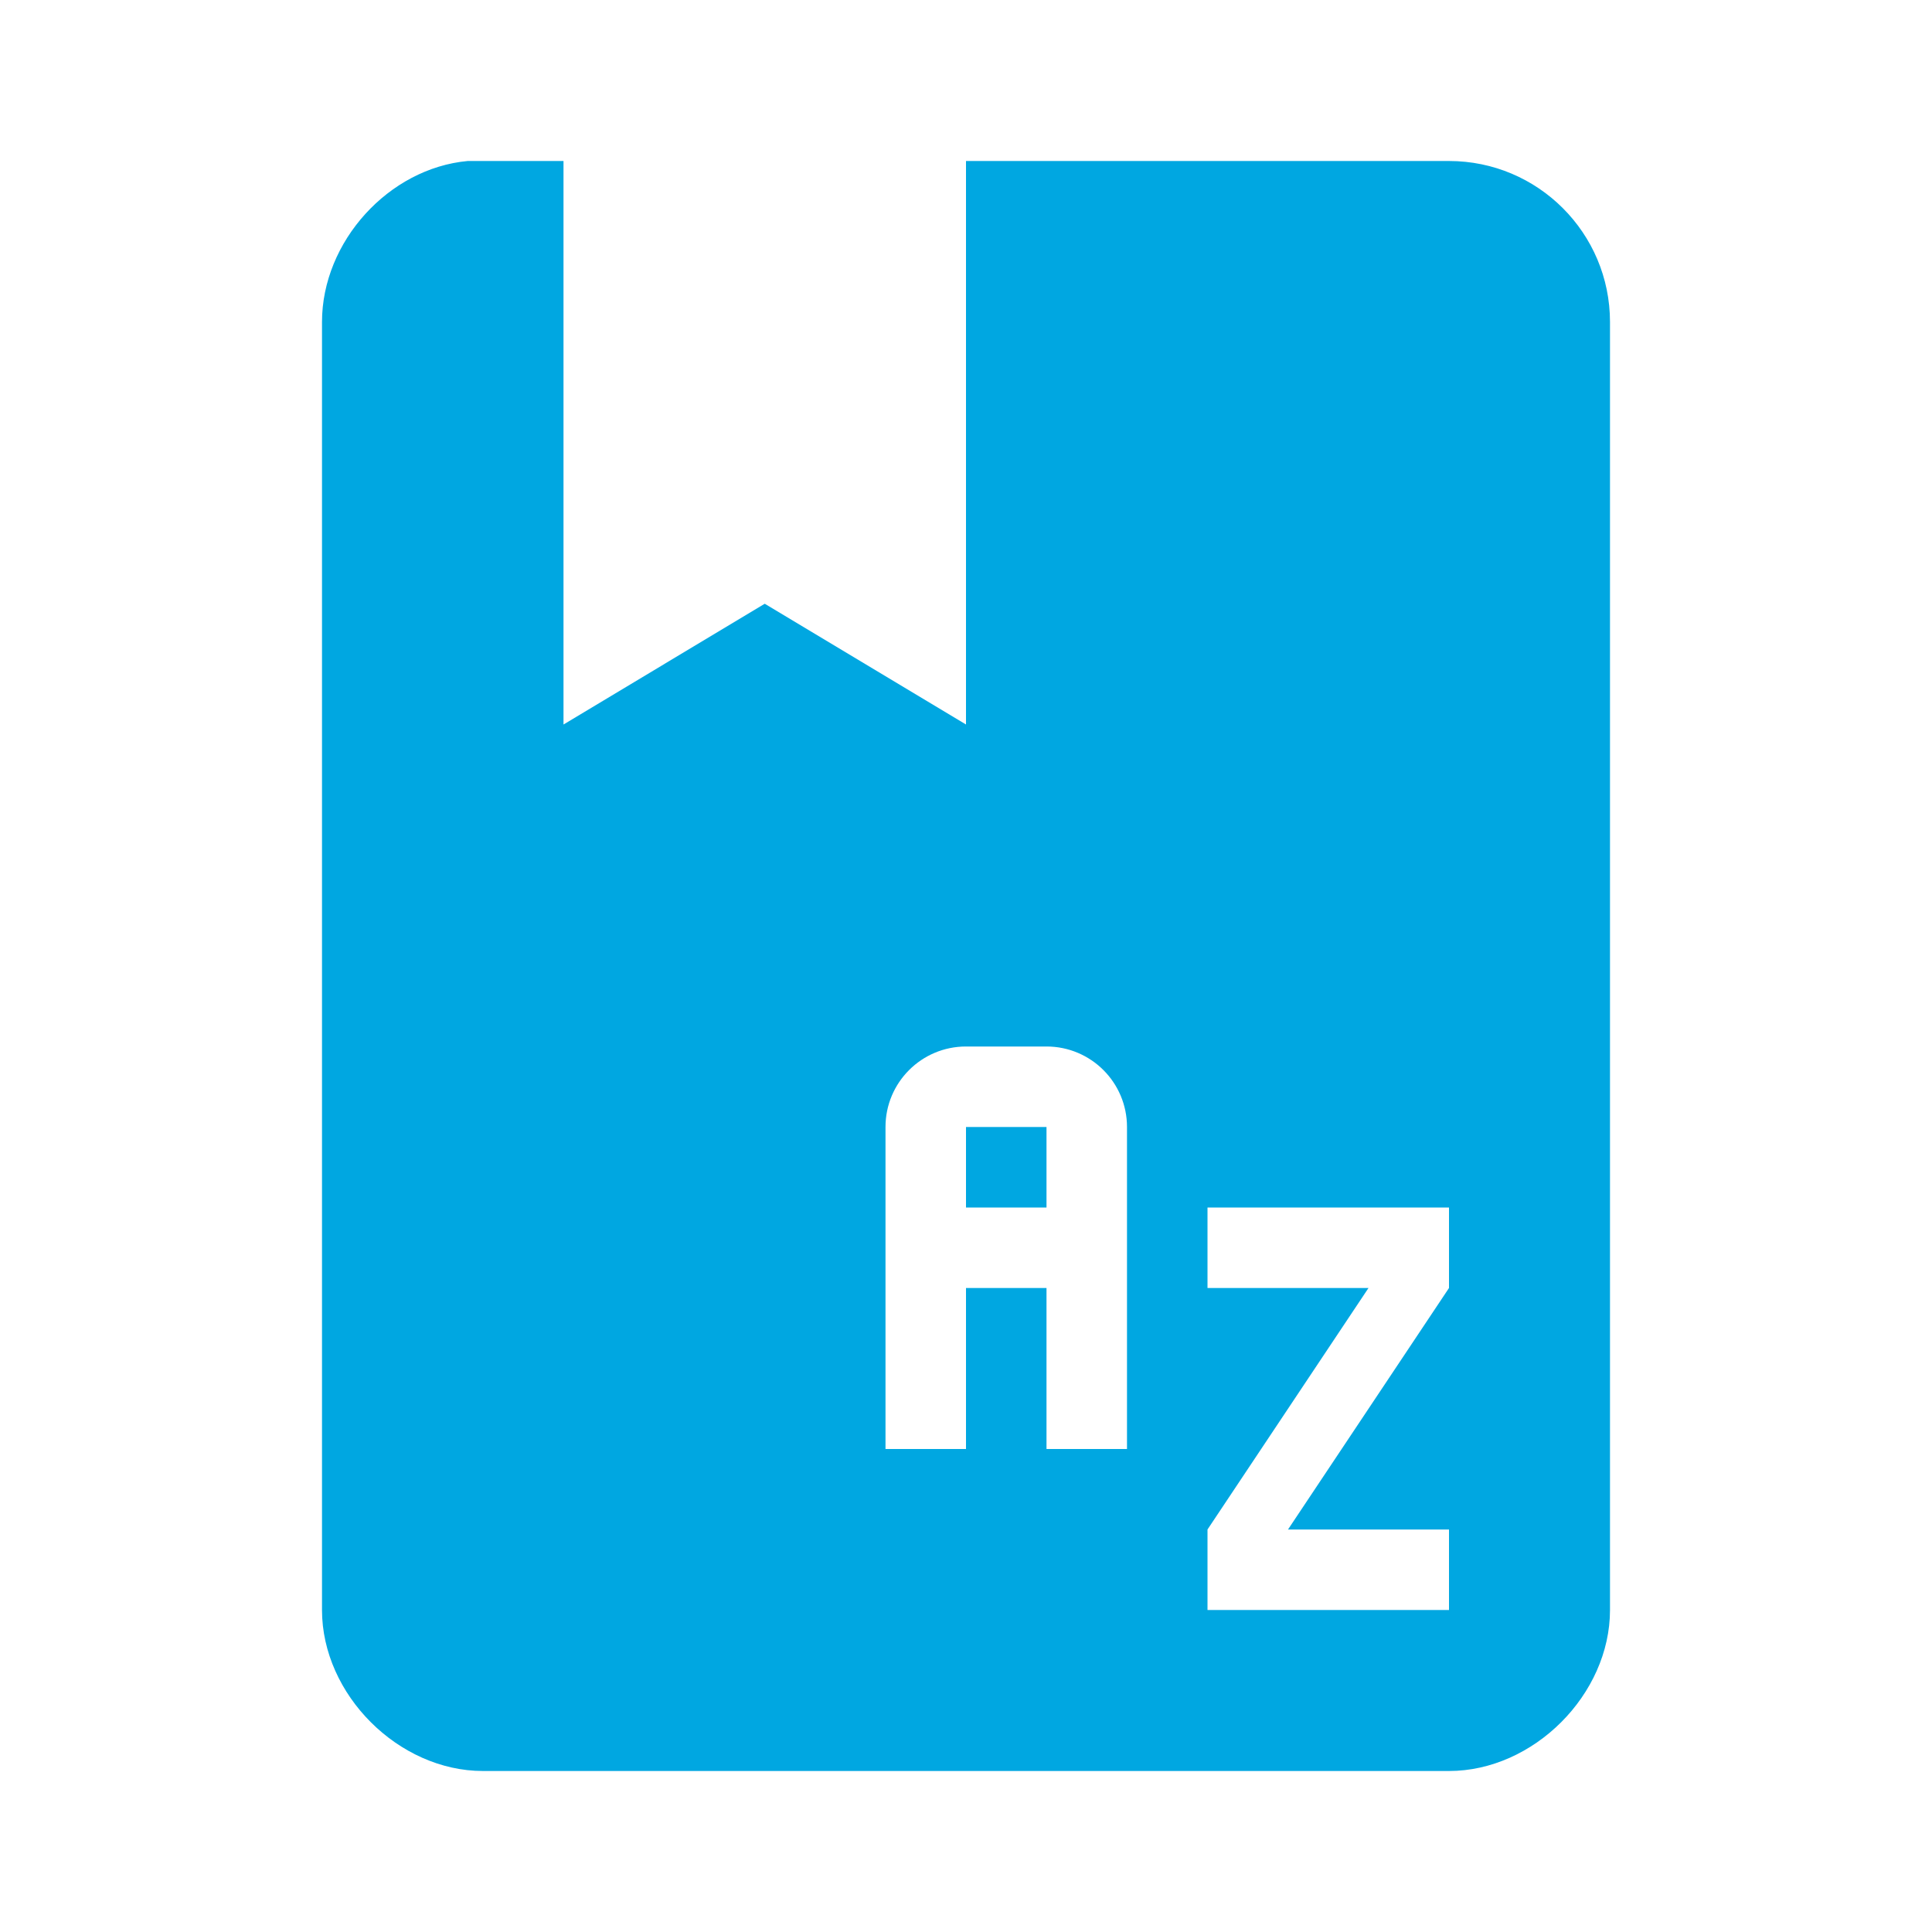
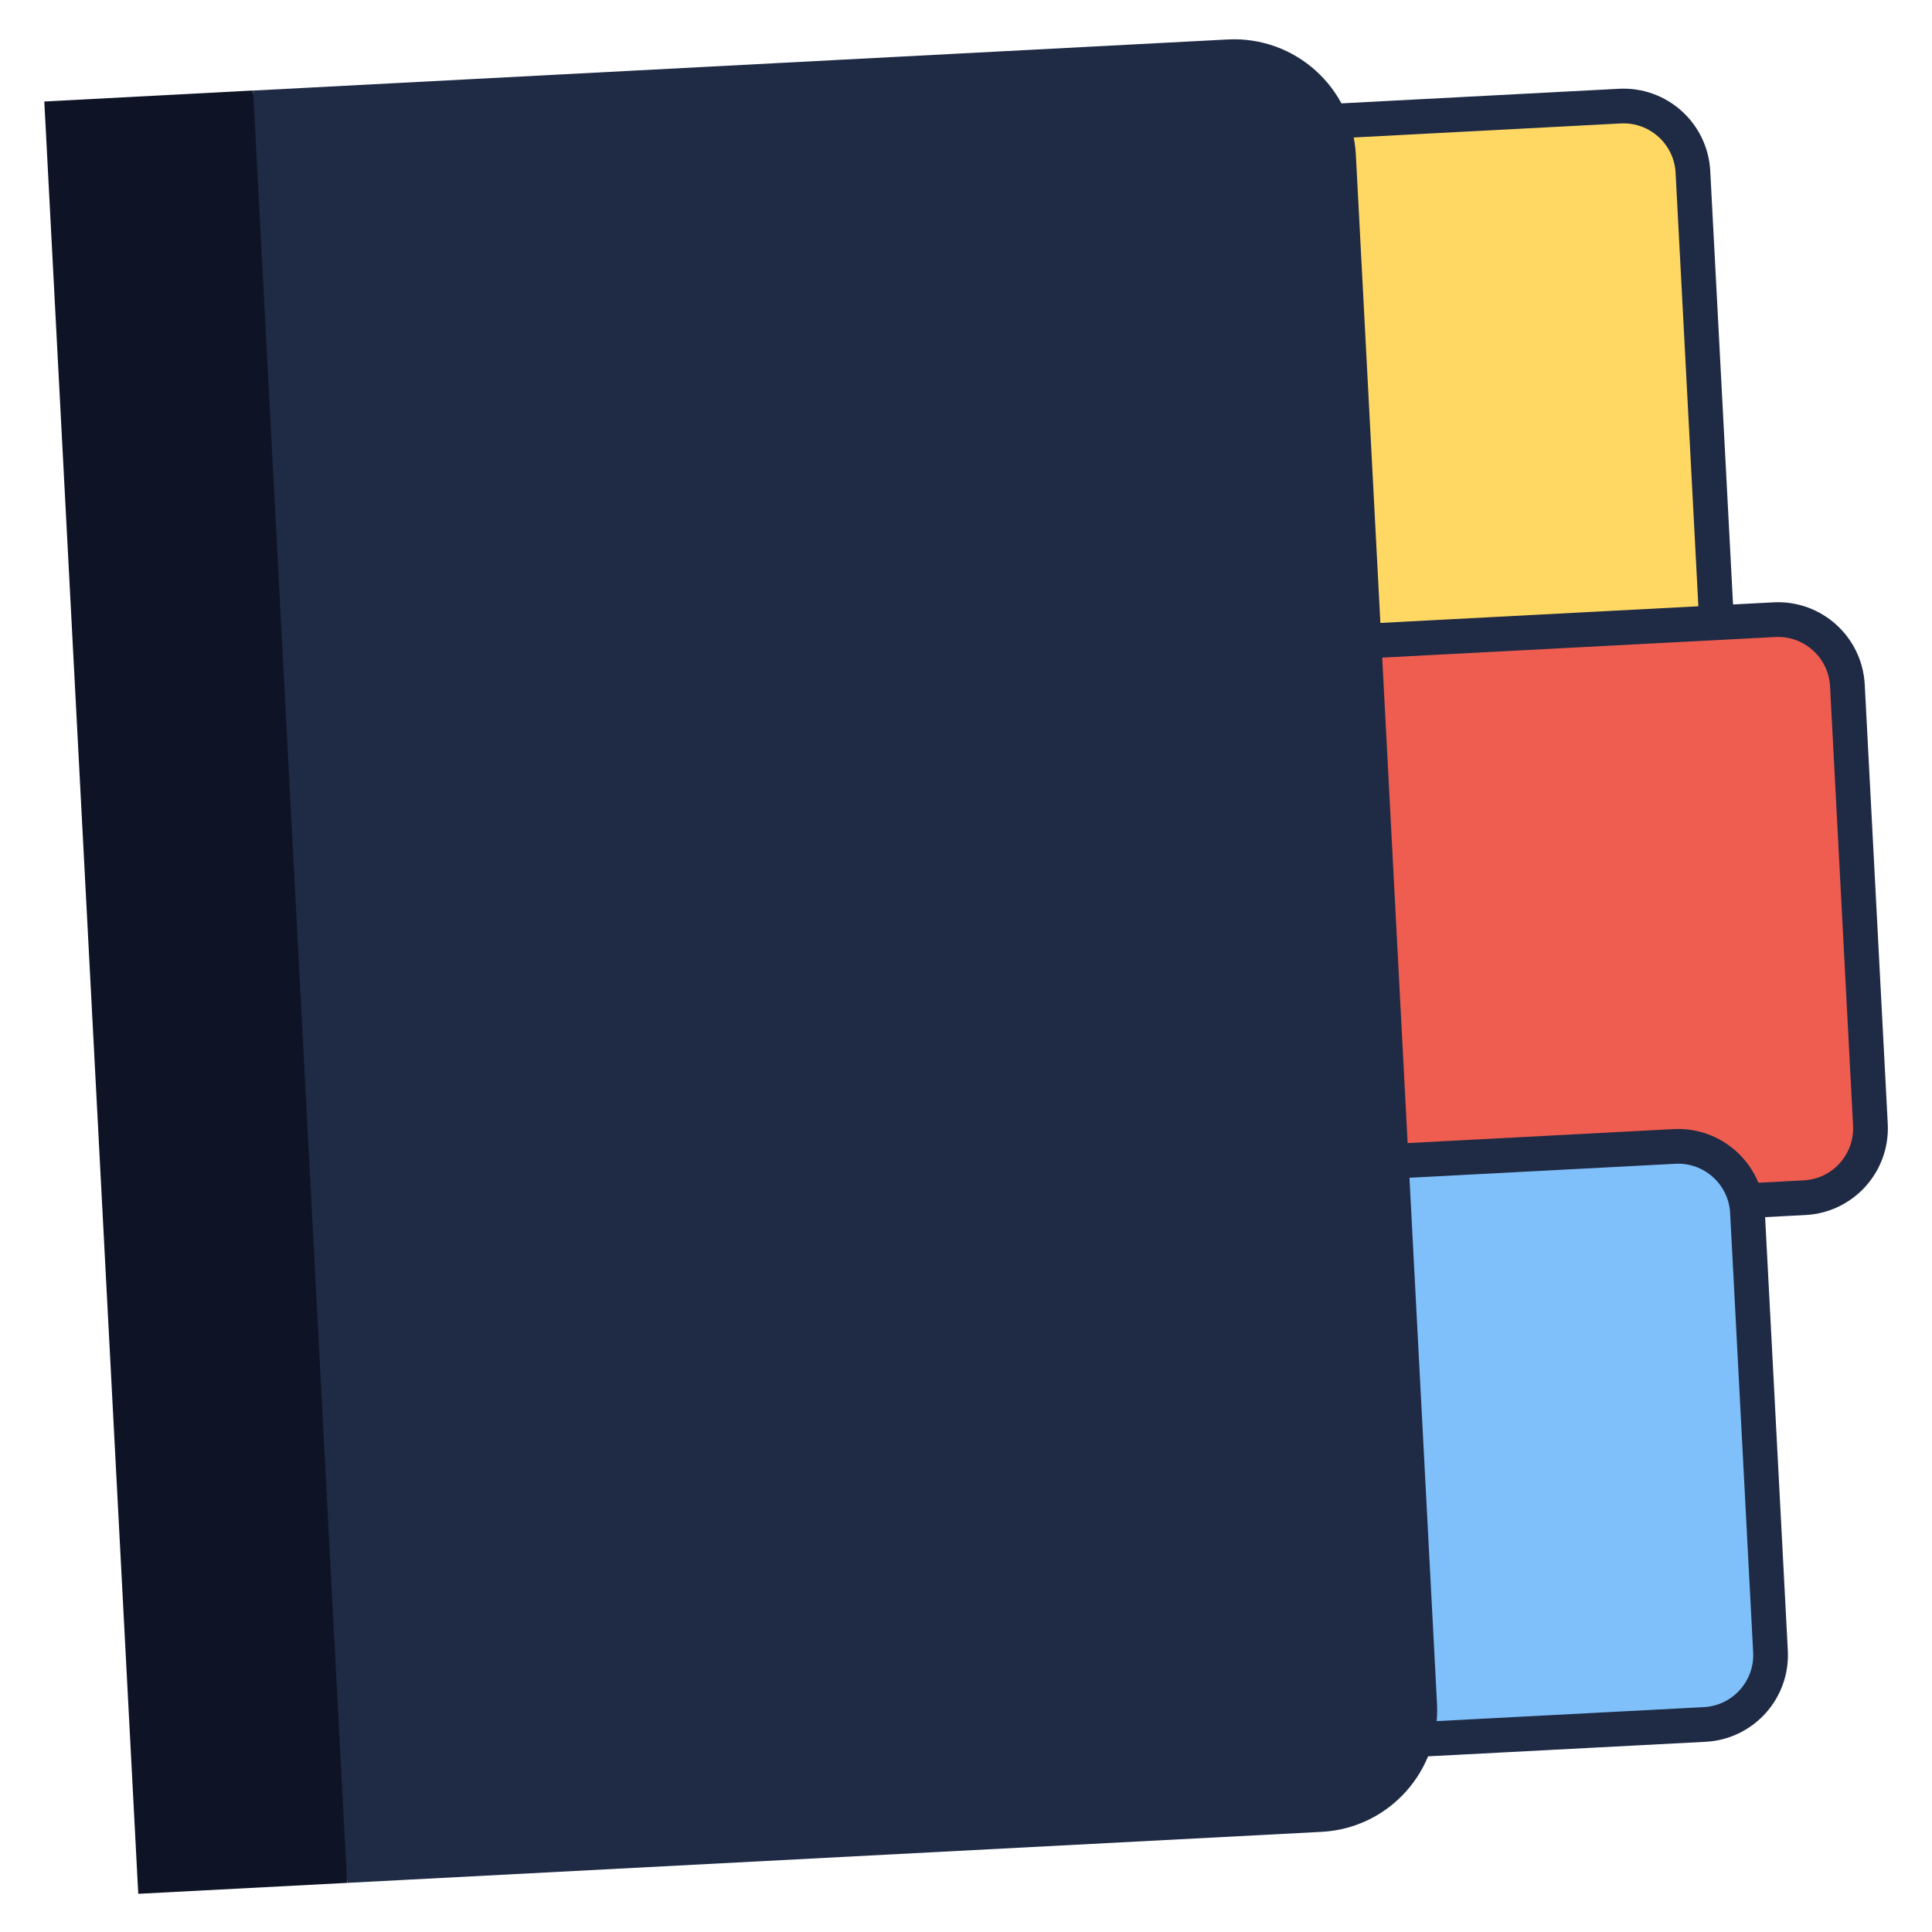
- <svg xmlns="http://www.w3.org/2000/svg" width="1em" height="1em" viewBox="0 0 24 24">
-   <path fill="#00A7E1" d="M5.81 2C4.83 2.09 4 3 4 4v16c0 1.05.95 2 2 2h12c1.05 0 2-.95 2-2V4a2 2 0 0 0-2-2h-6v7L9.5 7.5L7 9V2zM12 13h1a1 1 0 0 1 1 1v4h-1v-2h-1v2h-1v-4a1 1 0 0 1 1-1m0 1v1h1v-1zm3 1h3v1l-2 3h2v1h-3v-1l2-3h-2z" />
+ <svg xmlns="http://www.w3.org/2000/svg" viewBox="0 0 256 256">
+   <style>.fieldworks-lite-fav-d{display:none}@media (prefers-color-scheme:dark){.fieldworks-lite-fav-l{display:none}.fieldworks-lite-fav-d{display:inline}}</style>
+   <g class="fieldworks-lite-fav-l">
+     <path fill="#ffd864" stroke="#1f2a44" stroke-width="4.6" stroke-linejoin="round" d="M156.44,17.12 L214.65,14.06 A9.21,9.21 0 0 1 224.32,22.77 L227.38,80.97 A9.21,9.21 0 0 1 218.66,90.65 L160.45,93.7 A9.21,9.21 0 0 1 150.78,85 L147.74,26.78 A9.21,9.21 0 0 1 156.44,17.12 Z" />
+     <path fill="#EE5D50" stroke="#1f2a44" stroke-width="4.6" stroke-linejoin="round" d="M176.91,85.16 L235.12,82.11 A9.21,9.21 0 0 1 244.79,90.82 L247.84,149.03 A9.21,9.21 0 0 1 239.14,158.7 L180.92,161.75 A9.21,9.21 0 0 1 171.26,153.04 L168.2,94.83 A9.21,9.21 0 0 1 176.91,85.16 Z" />
+     <path fill="#7fc0fa" stroke="#1f2a44" stroke-width="4.6" stroke-linejoin="round" d="M163.66,154.97 L221.87,151.91 A9.21,9.21 0 0 1 231.55,160.62 L234.6,218.84 A9.21,9.21 0 0 1 225.89,228.5 L167.68,231.55 A9.21,9.21 0 0 1 158.01,222.85 L154.96,164.64 A9.21,9.21 0 0 1 163.66,154.97 Z" />
+     <path fill="#1f2a44" d="M45.99,249.1 L38.5,233.88 L38.12,232.25 L27.5,29.62 L33.56,12.32 L33.56,12 L162.67,5.23 A16.16,16.16 0 0 1 179.66,20.53 L190.41,225.74 A16.16,16.16 0 0 1 175.12,242.73 L46.01,249.49 Z" />
+     <path fill="#0e1425" d="M5.87,13.45 L33.54,11.99 L45.99,249.49 L18.32,250.94 Z" />
+   </g>
+   <g class="fieldworks-lite-fav-d">
+     <path fill="#ffd864" stroke="#536897" stroke-width="4.6" stroke-linejoin="round" d="M156.44,17.12 L214.65,14.06 A9.21,9.21 0 0 1 224.32,22.77 L227.38,80.97 A9.21,9.21 0 0 1 218.66,90.65 L160.45,93.7 A9.21,9.21 0 0 1 150.78,85 L147.74,26.78 A9.21,9.21 0 0 1 156.44,17.12 Z" />
+     <path fill="#EE5D50" stroke="#536897" stroke-width="4.6" stroke-linejoin="round" d="M176.91,85.16 L235.12,82.11 A9.21,9.21 0 0 1 244.79,90.82 L247.84,149.03 A9.21,9.21 0 0 1 239.14,158.7 L180.92,161.75 A9.21,9.21 0 0 1 171.26,153.04 L168.2,94.83 A9.21,9.21 0 0 1 176.91,85.16 Z" />
+     <path fill="#7fc0fa" stroke="#536897" stroke-width="4.6" stroke-linejoin="round" d="M163.66,154.97 L221.87,151.91 A9.21,9.21 0 0 1 231.55,160.62 L234.6,218.84 A9.21,9.21 0 0 1 225.89,228.5 L167.68,231.55 A9.21,9.21 0 0 1 158.01,222.85 L154.96,164.64 A9.21,9.21 0 0 1 163.66,154.97 Z" />
+     <path fill="#3b4e7c" d="M11.33,18.37 L162.95,10.41 A16.16,16.16 0 0 1 179.93,25.71 L190.15,220.54 A16.16,16.16 0 0 1 174.85,237.54 L23.24,245.48 Z" />
+     <path fill="#2a3c6c" d="M11.33,18.37 L42.13,16.74 L54.03,243.87 L23.24,245.48 Z" />
+     <path fill="none" stroke="#9fb1d8" stroke-width="10.39" stroke-linejoin="round" d="M11.33,18.37 L162.95,10.41 A16.16,16.16 0 0 1 179.93,25.71 L190.15,220.54 A16.16,16.16 0 0 1 174.85,237.54 L23.24,245.48 Z" />
+   </g>
</svg>
